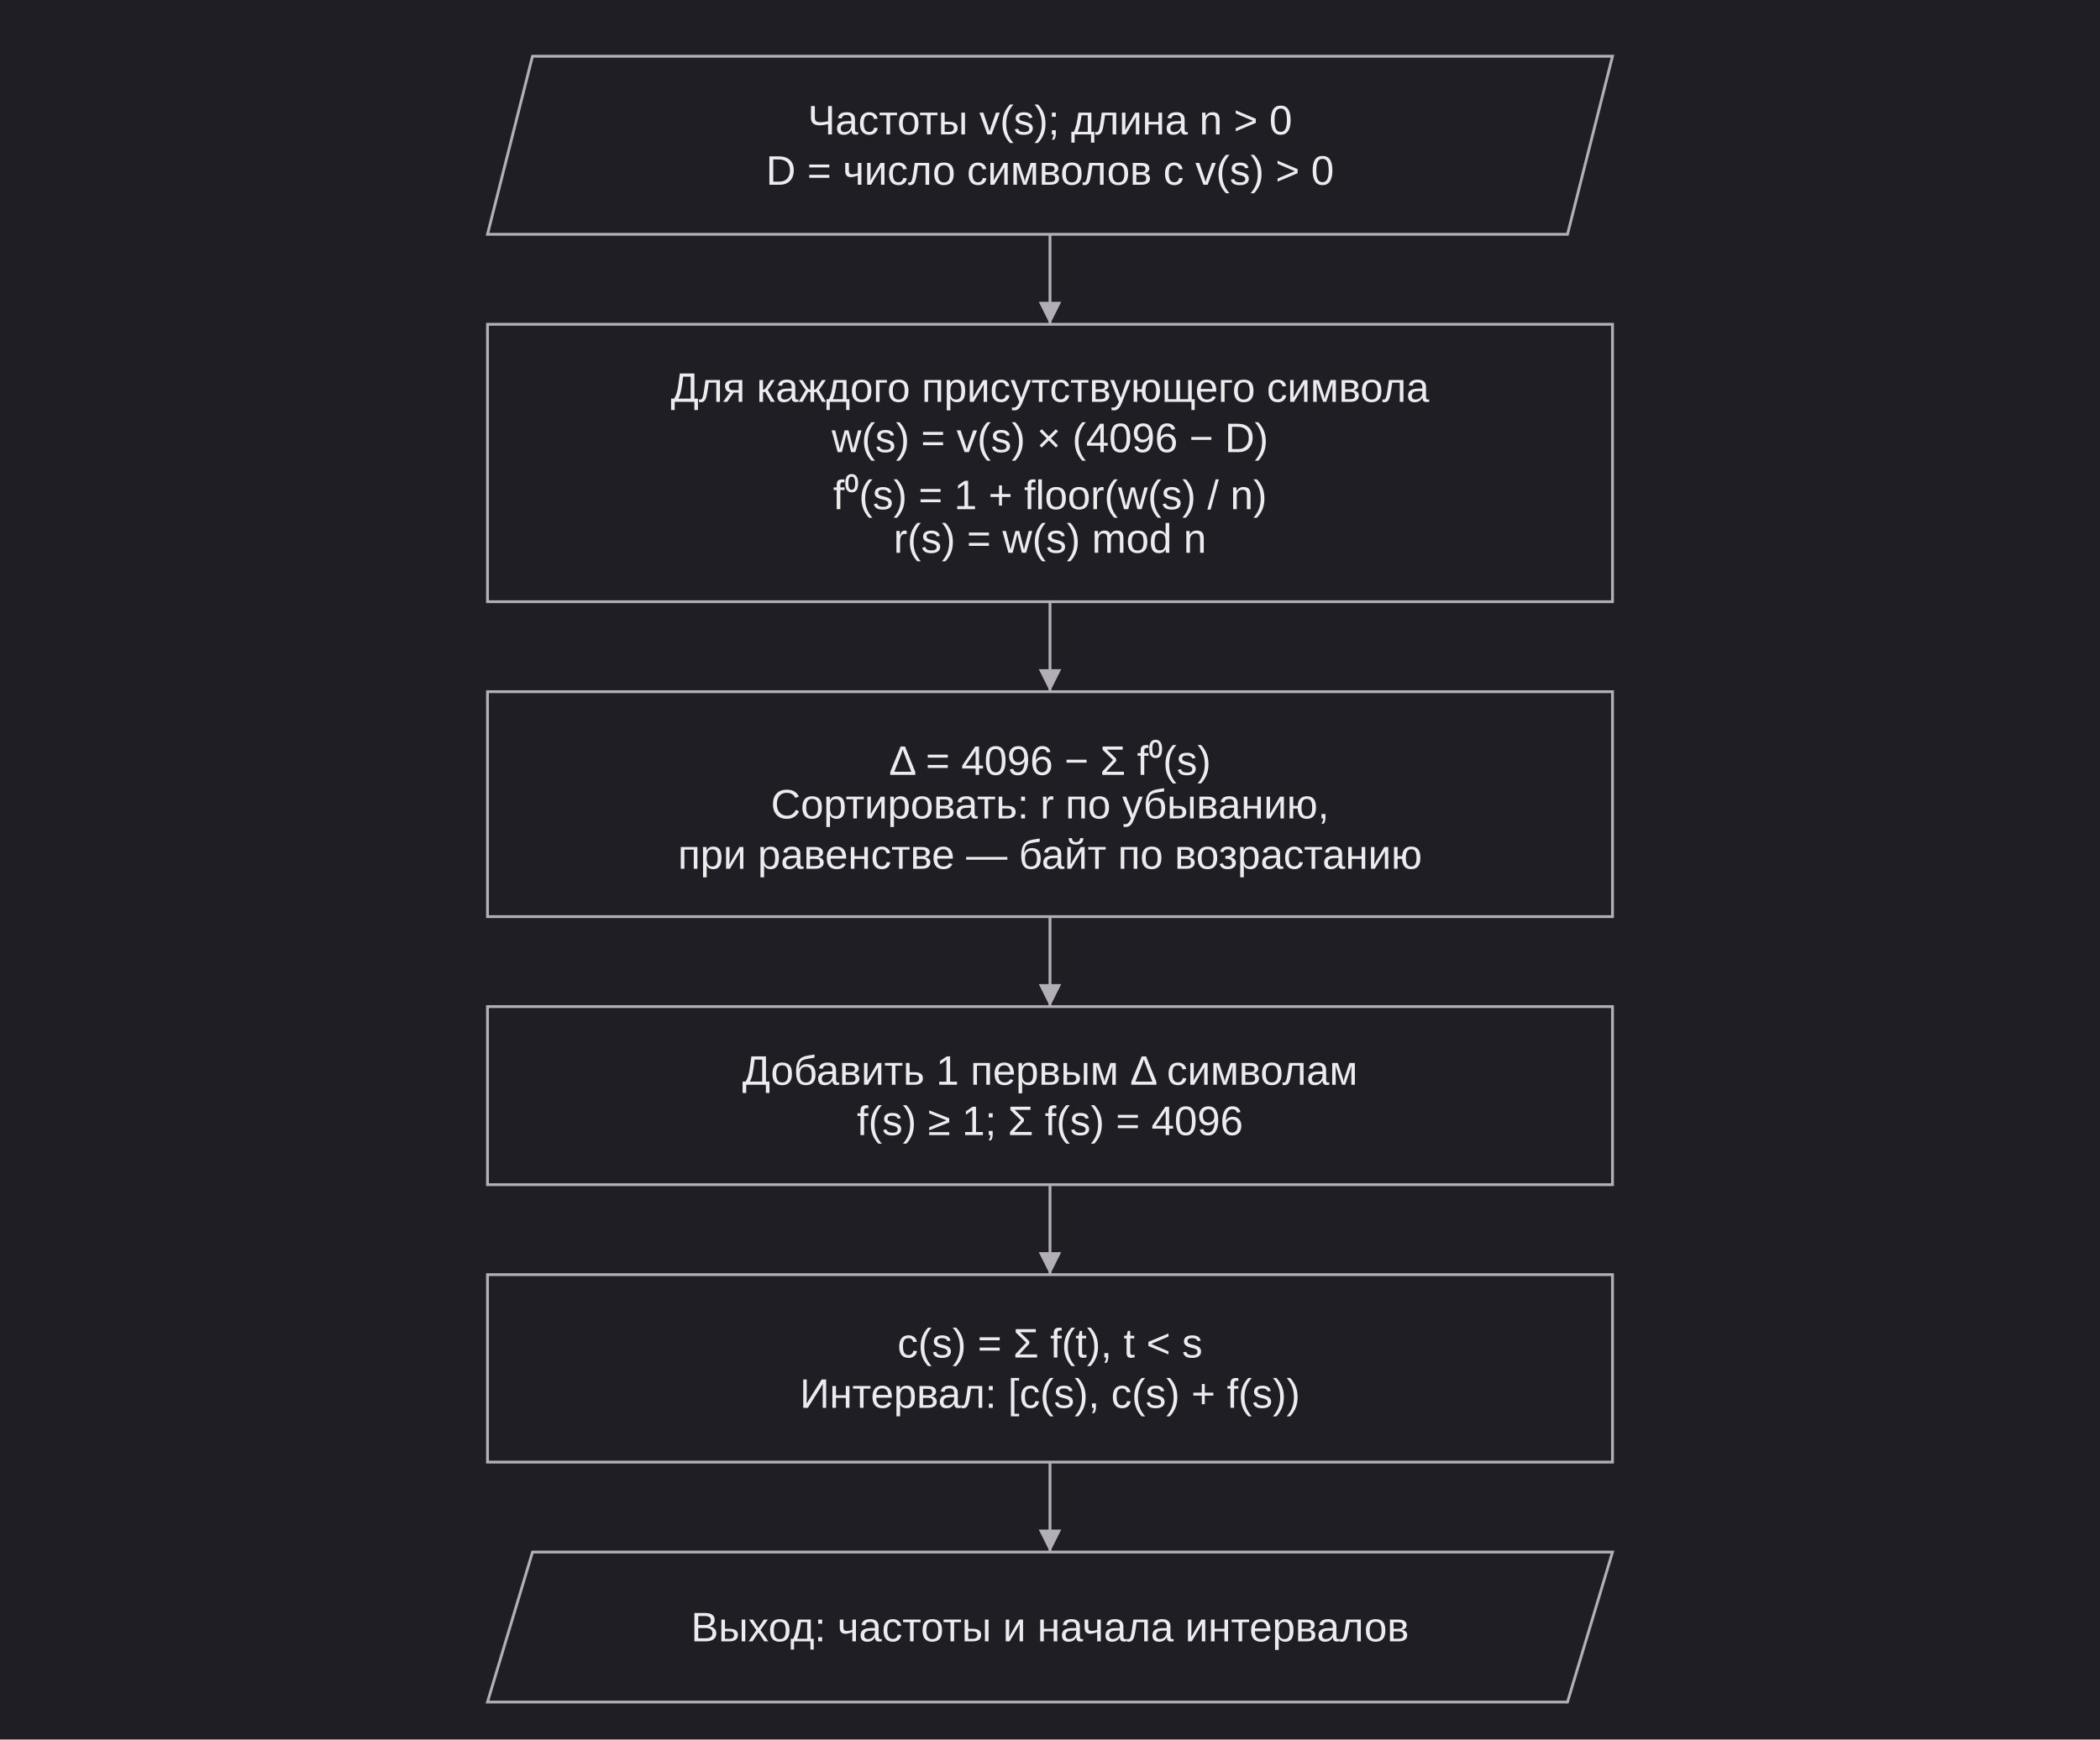
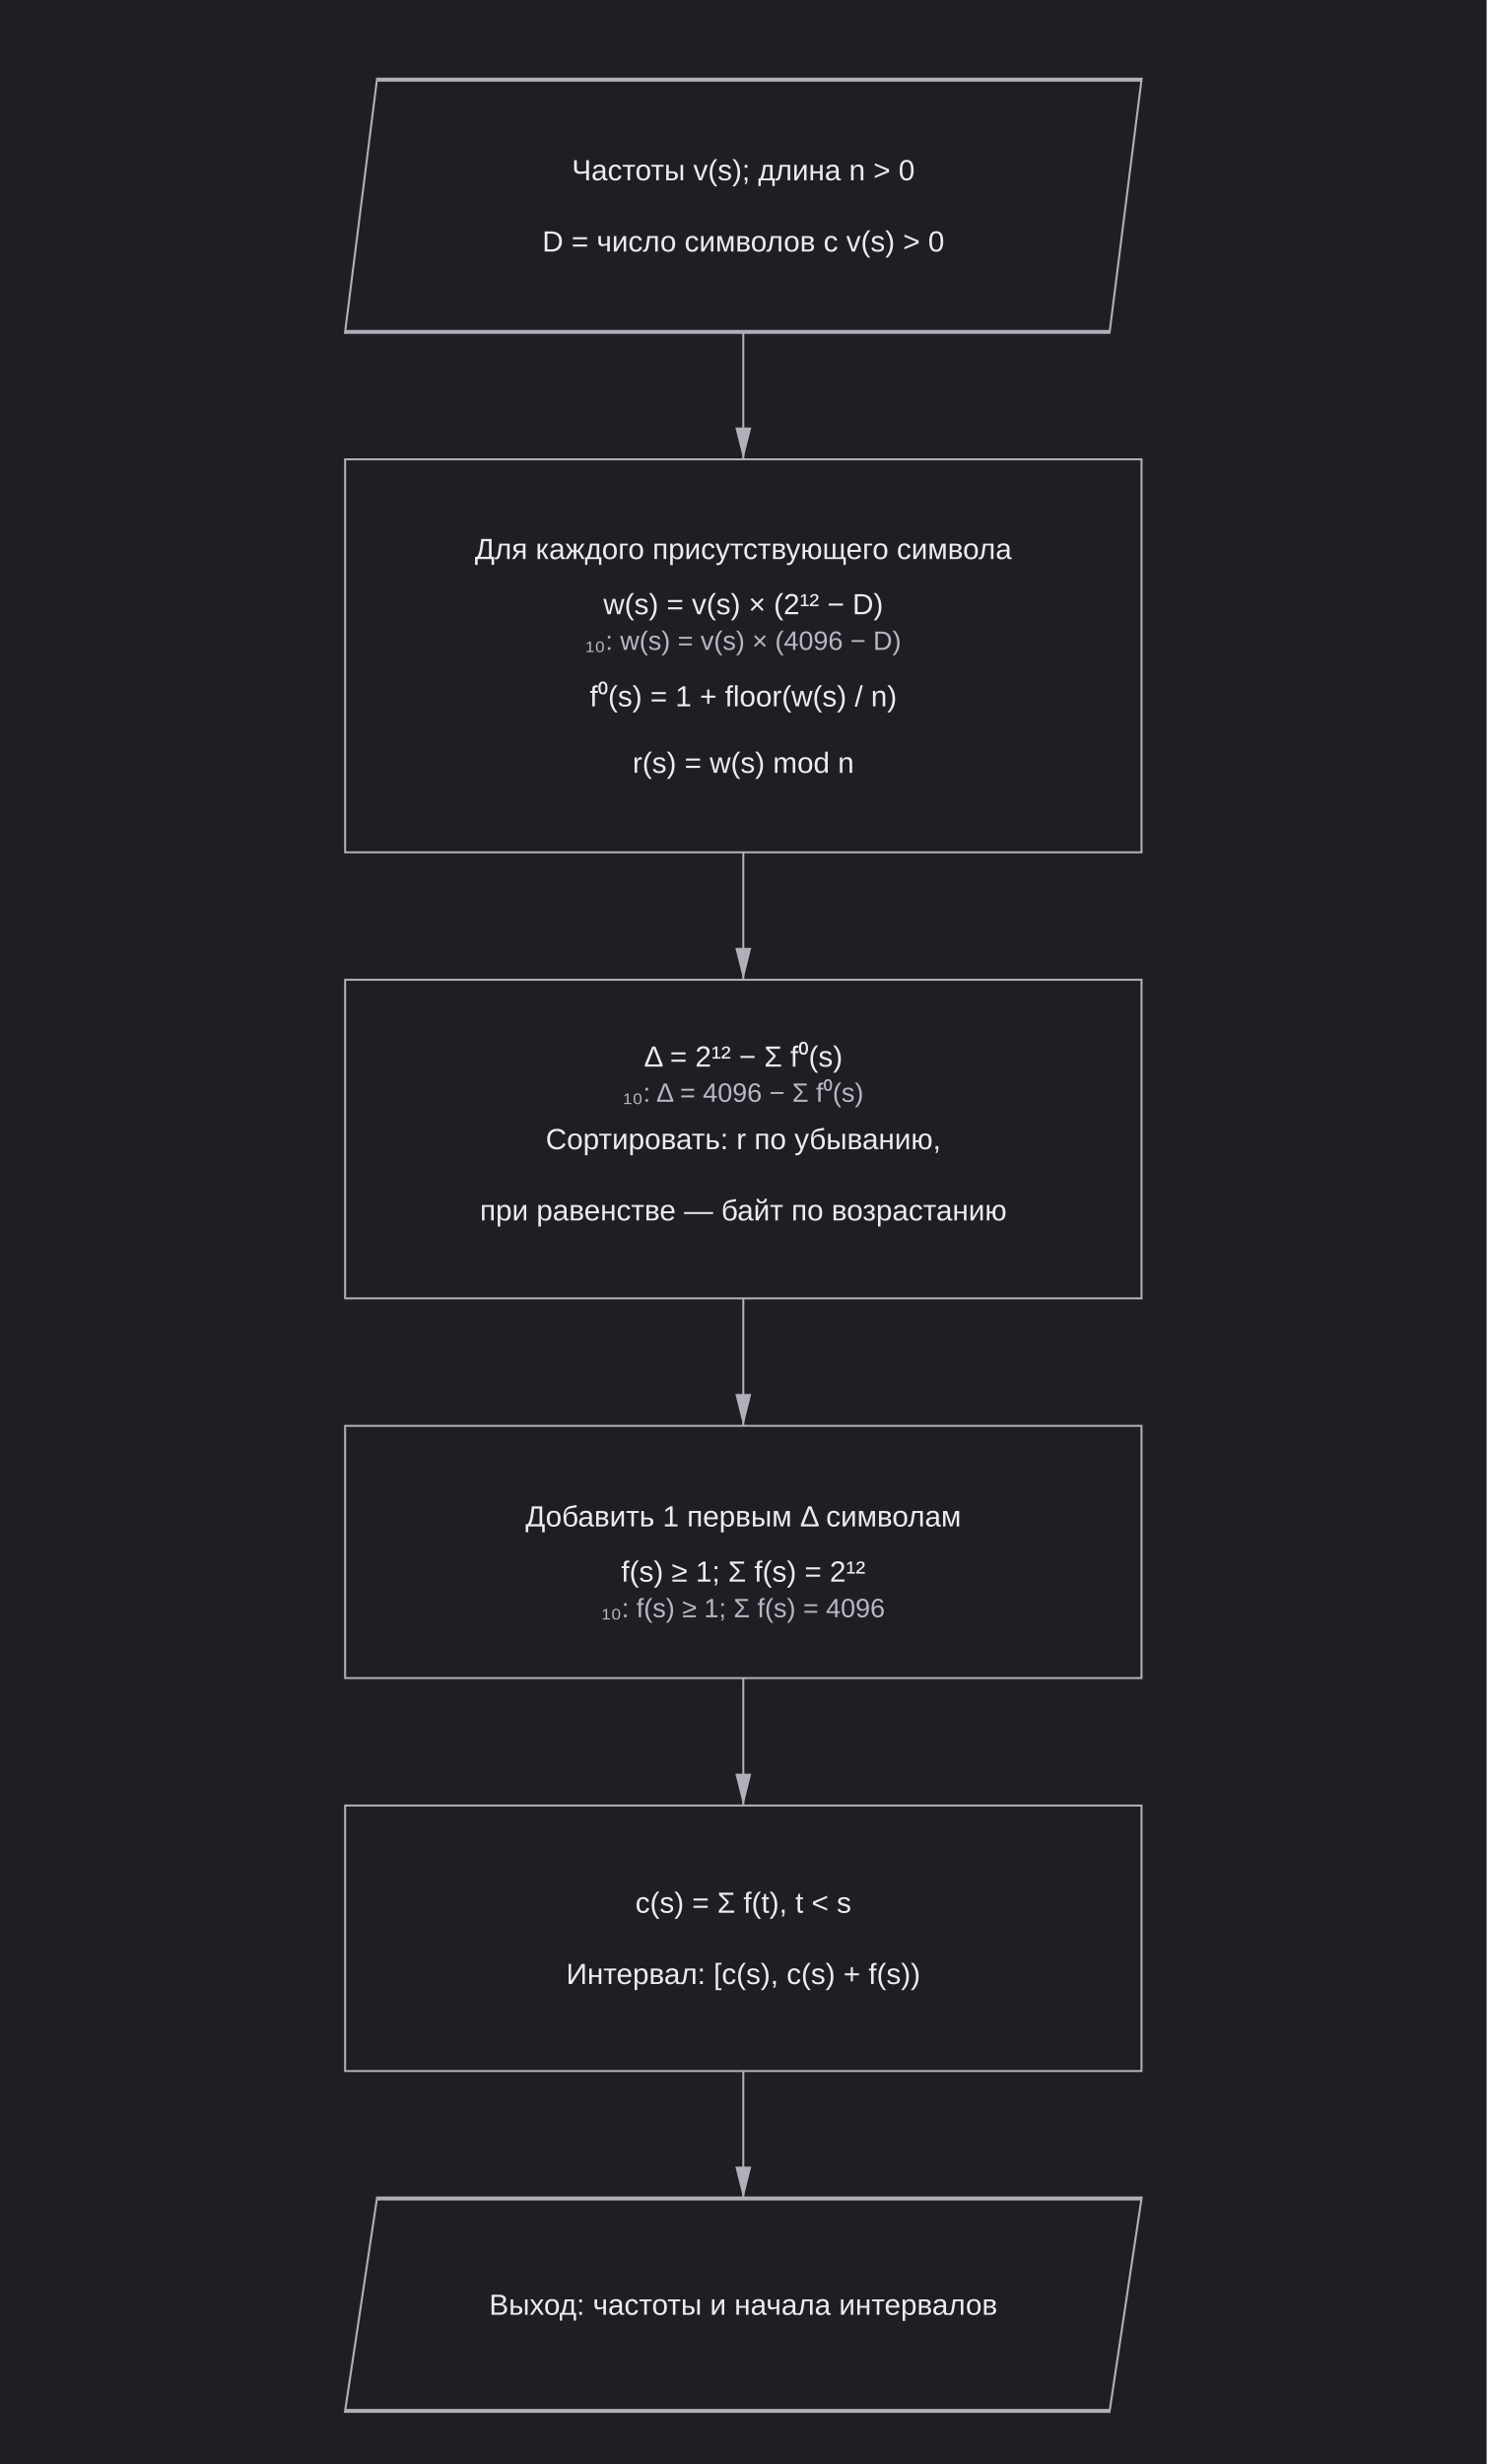
- <svg xmlns="http://www.w3.org/2000/svg" width="1120" height="928" viewBox="0 80 1120 928" role="img">
+ <svg xmlns="http://www.w3.org/2000/svg" width="1120" height="1856.0" viewBox="0 160 1120 1856" role="img">
  <defs>
    <marker id="arrow" viewBox="0 0 10 10" refX="10" refY="5" markerWidth="8" markerHeight="8" orient="auto-start-reverse">
      <path d="M 0 0 L 10 5 L 0 10 Z" fill="#b3afb9" />
    </marker>
  </defs>
-   <rect width="100%" height="928.0" fill="#1f1e24" y="80" />
-   <path d="M560 205 L560 253" fill="none" stroke="#b3afb9" stroke-width="1.5" marker-end="url(#arrow)" />
-   <path d="M560 401 L560 449" fill="none" stroke="#b3afb9" stroke-width="1.5" marker-end="url(#arrow)" />
-   <path d="M560 569 L560 617" fill="none" stroke="#b3afb9" stroke-width="1.5" marker-end="url(#arrow)" />
-   <path d="M560 712 L560 760" fill="none" stroke="#b3afb9" stroke-width="1.5" marker-end="url(#arrow)" />
-   <path d="M560 860 L560 908" fill="none" stroke="#b3afb9" stroke-width="1.5" marker-end="url(#arrow)" />
-   <path d="M 284 110 H 860 L 836 205 H 260 Z" fill="#1f1e24" stroke="#b3afb9" stroke-width="1.5" />
-   <text x="560" y="144.08" text-anchor="middle" dominant-baseline="central" font-family="Arial, sans-serif" font-size="22" fill="#ececef">Частоты v(s); длина n &gt; 0</text>
-   <text x="560" y="170.92" text-anchor="middle" dominant-baseline="central" font-family="Arial, sans-serif" font-size="22" fill="#ececef">D = число символов с v(s) &gt; 0</text>
-   <rect x="260" y="253" width="600" height="148" fill="#1f1e24" stroke="#b3afb9" stroke-width="1.5" />
-   <text x="560" y="286.74" text-anchor="middle" dominant-baseline="central" font-family="Arial, sans-serif" font-size="22" fill="#ececef">Для каждого присутствующего символа</text>
-   <text x="560" y="313.58" text-anchor="middle" dominant-baseline="central" font-family="Arial, sans-serif" font-size="22" fill="#ececef">w(s) = v(s) × (4096 − D)</text>
-   <text x="560" y="340.42" text-anchor="middle" dominant-baseline="central" font-family="Arial, sans-serif" font-size="22" fill="#ececef">f⁰(s) = 1 + floor(w(s) / n)</text>
-   <text x="560" y="367.26" text-anchor="middle" dominant-baseline="central" font-family="Arial, sans-serif" font-size="22" fill="#ececef">r(s) = w(s) mod n</text>
-   <rect x="260" y="449" width="600" height="120" fill="#1f1e24" stroke="#b3afb9" stroke-width="1.5" />
-   <text x="560" y="482.16" text-anchor="middle" dominant-baseline="central" font-family="Arial, sans-serif" font-size="22" fill="#ececef">Δ = 4096 − Σ f⁰(s)</text>
-   <text x="560" y="509" text-anchor="middle" dominant-baseline="central" font-family="Arial, sans-serif" font-size="22" fill="#ececef">Сортировать: r по убыванию,</text>
-   <text x="560" y="535.84" text-anchor="middle" dominant-baseline="central" font-family="Arial, sans-serif" font-size="22" fill="#ececef">при равенстве — байт по возрастанию</text>
-   <rect x="260" y="617" width="600" height="95" fill="#1f1e24" stroke="#b3afb9" stroke-width="1.5" />
-   <text x="560" y="651.08" text-anchor="middle" dominant-baseline="central" font-family="Arial, sans-serif" font-size="22" fill="#ececef">Добавить 1 первым Δ символам</text>
-   <text x="560" y="677.92" text-anchor="middle" dominant-baseline="central" font-family="Arial, sans-serif" font-size="22" fill="#ececef">f(s) ≥ 1; Σ f(s) = 4096</text>
-   <rect x="260" y="760" width="600" height="100" fill="#1f1e24" stroke="#b3afb9" stroke-width="1.5" />
-   <text x="560" y="796.58" text-anchor="middle" dominant-baseline="central" font-family="Arial, sans-serif" font-size="22" fill="#ececef">c(s) = Σ f(t), t &lt; s</text>
-   <text x="560" y="823.42" text-anchor="middle" dominant-baseline="central" font-family="Arial, sans-serif" font-size="22" fill="#ececef">Интервал: [c(s), c(s) + f(s))</text>
-   <path d="M 284 908 H 860 L 836 988 H 260 Z" fill="#1f1e24" stroke="#b3afb9" stroke-width="1.5" />
-   <text x="560" y="948" text-anchor="middle" dominant-baseline="central" font-family="Arial, sans-serif" font-size="22" fill="#ececef">Выход: частоты и начала интервалов</text>
+   <rect width="100%" height="1856.0" fill="#1f1e24" y="160.0" />
+   <path d="M560 205 L560 253" fill="none" stroke="#b3afb9" stroke-width="1.5" marker-end="url(#arrow)" transform="scale(1,2)" />
+   <path d="M560 401 L560 449" fill="none" stroke="#b3afb9" stroke-width="1.5" marker-end="url(#arrow)" transform="scale(1,2)" />
+   <path d="M560 569 L560 617" fill="none" stroke="#b3afb9" stroke-width="1.5" marker-end="url(#arrow)" transform="scale(1,2)" />
+   <path d="M560 712 L560 760" fill="none" stroke="#b3afb9" stroke-width="1.5" marker-end="url(#arrow)" transform="scale(1,2)" />
+   <path d="M560 860 L560 908" fill="none" stroke="#b3afb9" stroke-width="1.5" marker-end="url(#arrow)" transform="scale(1,2)" />
+   <path d="M 284 110 H 860 L 836 205 H 260 Z" fill="#1f1e24" stroke="#b3afb9" stroke-width="1.5" transform="scale(1,2)" />
+   <text x="560" y="288.16" text-anchor="middle" dominant-baseline="central" font-family="Arial, sans-serif" font-size="22" fill="#ececef">Частоты v(s); длина n &gt; 0</text>
+   <text x="560" y="341.84" text-anchor="middle" dominant-baseline="central" font-family="Arial, sans-serif" font-size="22" fill="#ececef">D = число символов с v(s) &gt; 0</text>
+   <rect x="260" y="506.0" width="600" height="296.0" fill="#1f1e24" stroke="#b3afb9" stroke-width="1.5" />
+   <text x="560" y="573.48" text-anchor="middle" dominant-baseline="central" font-family="Arial, sans-serif" font-size="22" fill="#ececef">Для каждого присутствующего символа</text>
+   <text x="560" y="615.06" text-anchor="middle" dominant-baseline="central" font-family="Arial, sans-serif" font-size="22" fill="#ececef">w(s) = v(s) × (2¹² − D)</text>
+   <text x="560" y="642.56" text-anchor="middle" dominant-baseline="central" font-family="Arial, sans-serif" font-size="20.0" fill="#bbb6c3">₁₀: w(s) = v(s) × (4096 − D)</text>
+   <text x="560" y="680.84" text-anchor="middle" dominant-baseline="central" font-family="Arial, sans-serif" font-size="22" fill="#ececef">f⁰(s) = 1 + floor(w(s) / n)</text>
+   <text x="560" y="734.52" text-anchor="middle" dominant-baseline="central" font-family="Arial, sans-serif" font-size="22" fill="#ececef">r(s) = w(s) mod n</text>
+   <rect x="260" y="898.0" width="600" height="240.0" fill="#1f1e24" stroke="#b3afb9" stroke-width="1.5" />
+   <text x="560" y="952.22" text-anchor="middle" dominant-baseline="central" font-family="Arial, sans-serif" font-size="22" fill="#ececef">Δ = 2¹² − Σ f⁰(s)</text>
+   <text x="560" y="979.72" text-anchor="middle" dominant-baseline="central" font-family="Arial, sans-serif" font-size="20.0" fill="#bbb6c3">₁₀: Δ = 4096 − Σ f⁰(s)</text>
+   <text x="560" y="1018.0" text-anchor="middle" dominant-baseline="central" font-family="Arial, sans-serif" font-size="22" fill="#ececef">Сортировать: r по убыванию,</text>
+   <text x="560" y="1071.68" text-anchor="middle" dominant-baseline="central" font-family="Arial, sans-serif" font-size="22" fill="#ececef">при равенстве — байт по возрастанию</text>
+   <rect x="260" y="1234.0" width="600" height="190.0" fill="#1f1e24" stroke="#b3afb9" stroke-width="1.5" />
+   <text x="560" y="1302.16" text-anchor="middle" dominant-baseline="central" font-family="Arial, sans-serif" font-size="22" fill="#ececef">Добавить 1 первым Δ символам</text>
+   <text x="560" y="1343.74" text-anchor="middle" dominant-baseline="central" font-family="Arial, sans-serif" font-size="22" fill="#ececef">f(s) ≥ 1; Σ f(s) = 2¹²</text>
+   <text x="560" y="1371.24" text-anchor="middle" dominant-baseline="central" font-family="Arial, sans-serif" font-size="20.0" fill="#bbb6c3">₁₀: f(s) ≥ 1; Σ f(s) = 4096</text>
+   <rect x="260" y="1520.0" width="600" height="200.0" fill="#1f1e24" stroke="#b3afb9" stroke-width="1.5" />
+   <text x="560" y="1593.16" text-anchor="middle" dominant-baseline="central" font-family="Arial, sans-serif" font-size="22" fill="#ececef">c(s) = Σ f(t), t &lt; s</text>
+   <text x="560" y="1646.84" text-anchor="middle" dominant-baseline="central" font-family="Arial, sans-serif" font-size="22" fill="#ececef">Интервал: [c(s), c(s) + f(s))</text>
+   <path d="M 284 908 H 860 L 836 988 H 260 Z" fill="#1f1e24" stroke="#b3afb9" stroke-width="1.5" transform="scale(1,2)" />
+   <text x="560" y="1896.0" text-anchor="middle" dominant-baseline="central" font-family="Arial, sans-serif" font-size="22" fill="#ececef">Выход: частоты и начала интервалов</text>
</svg>
